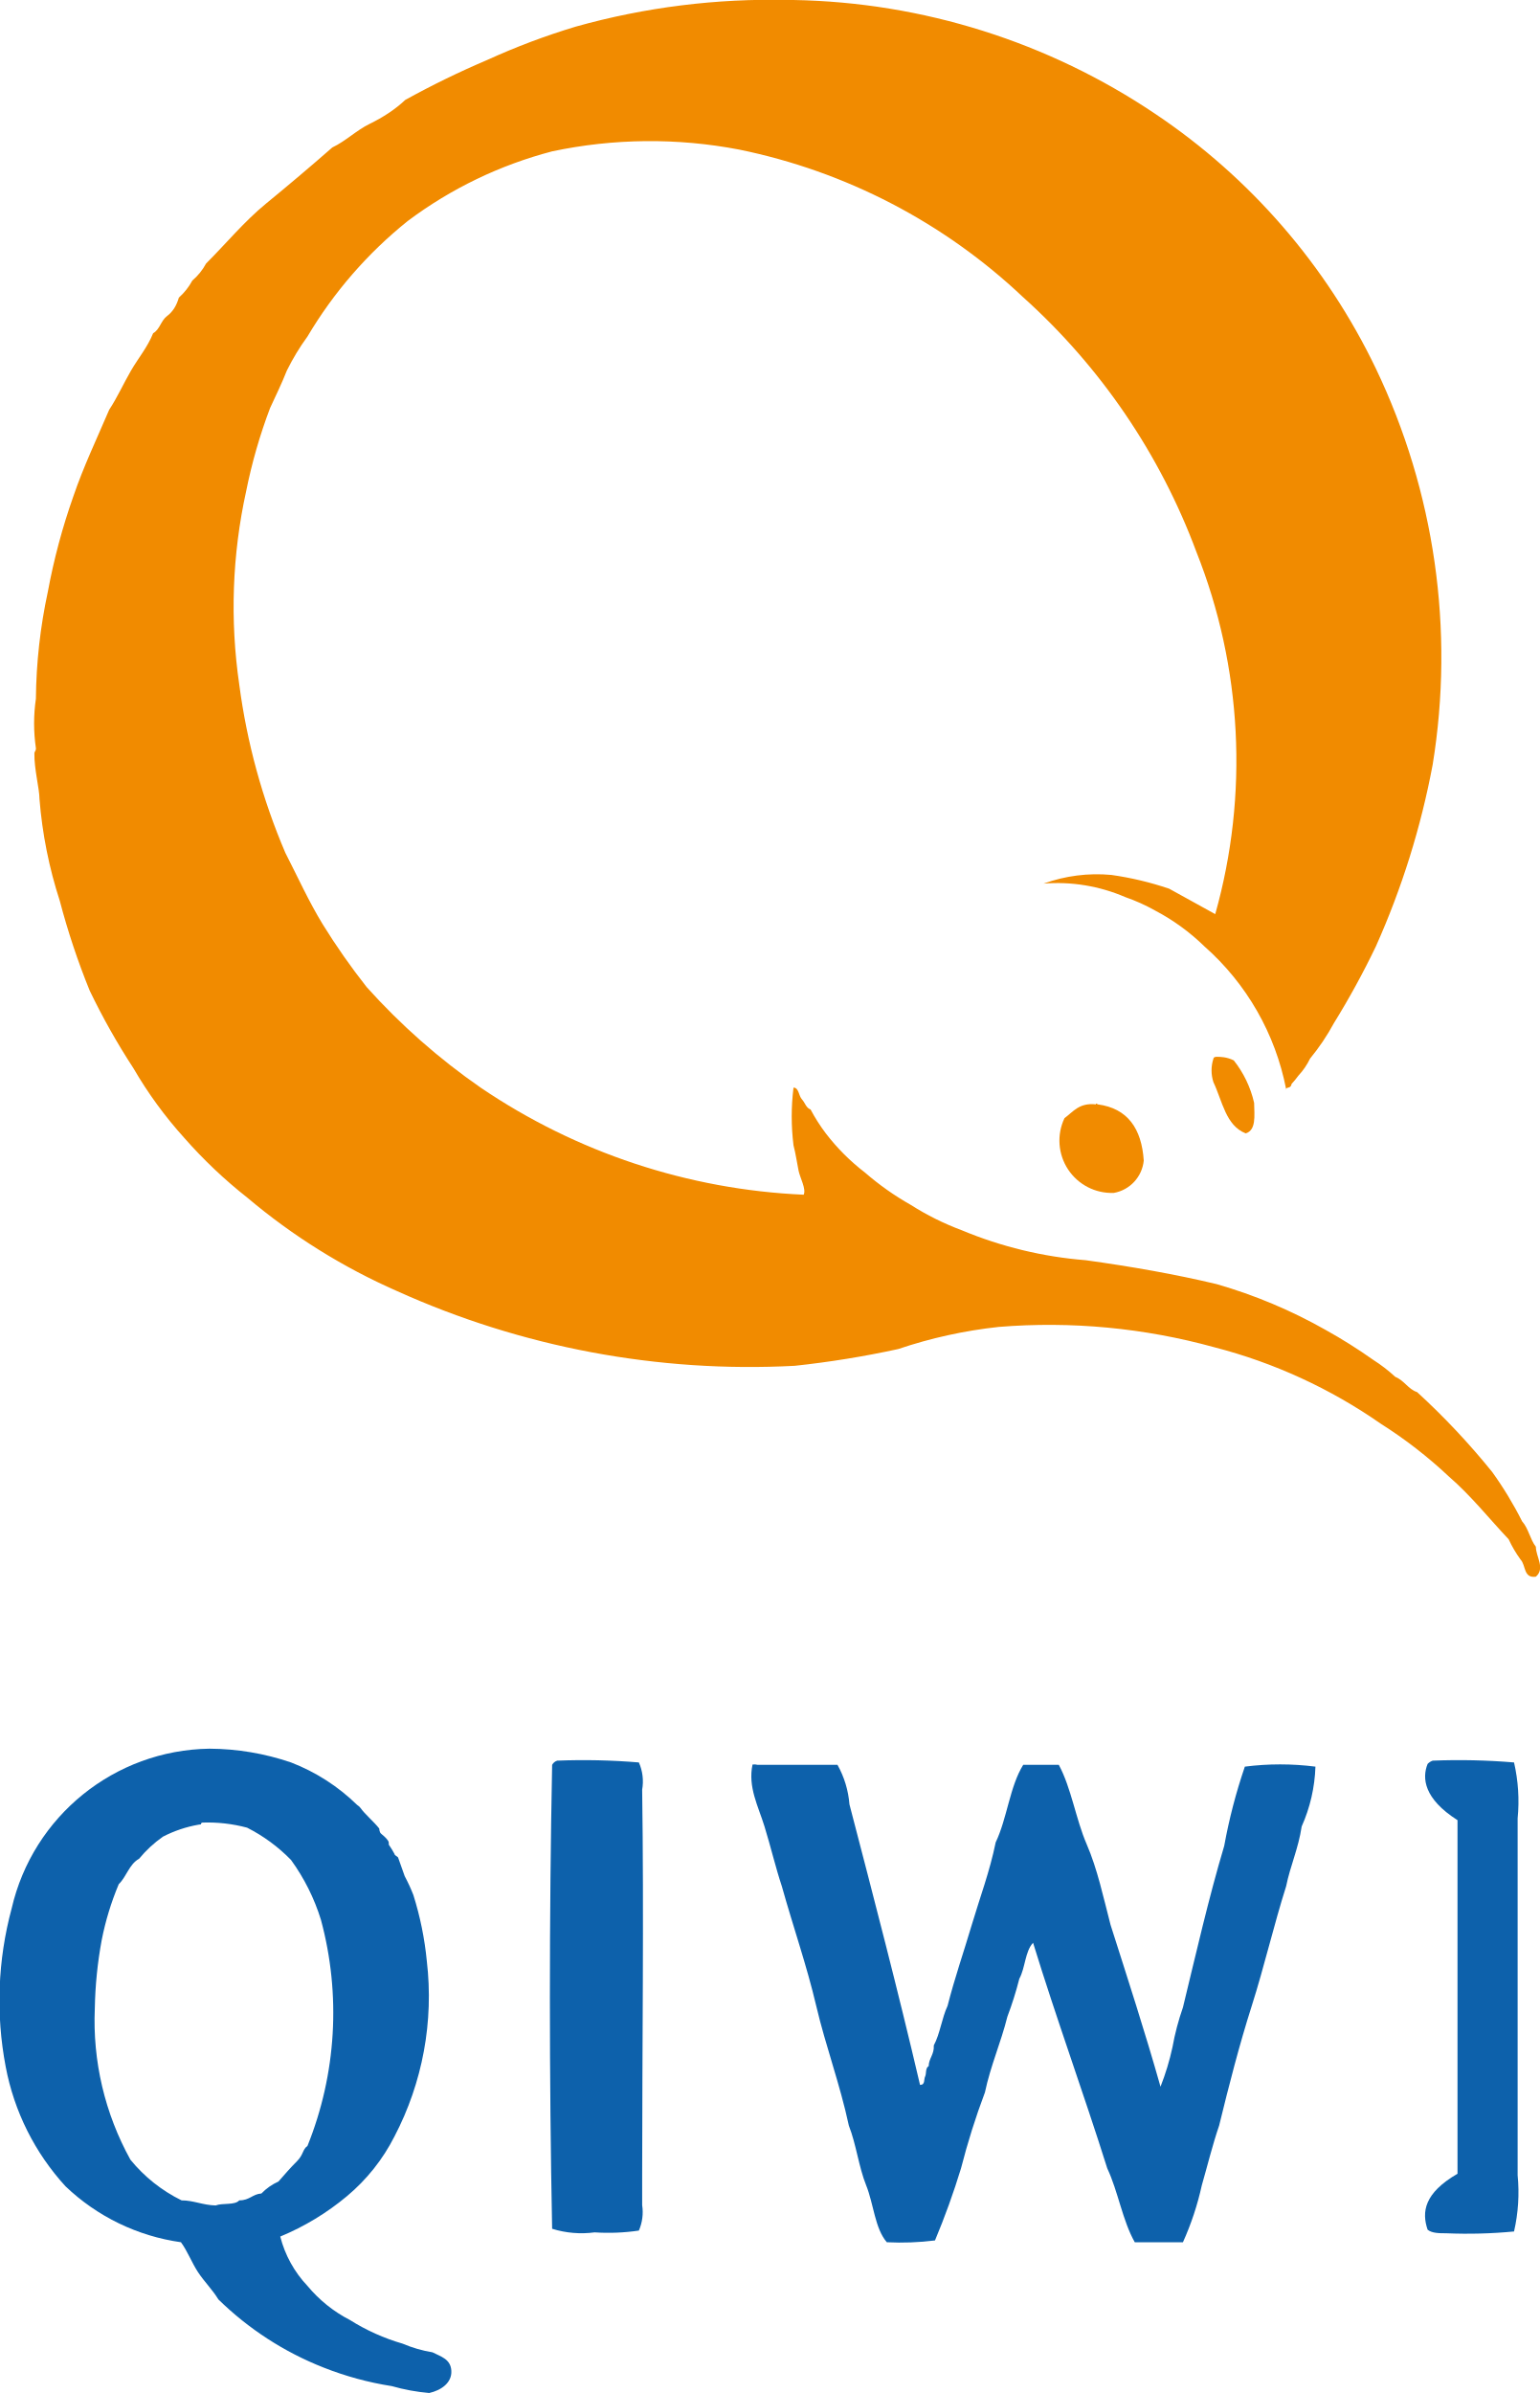
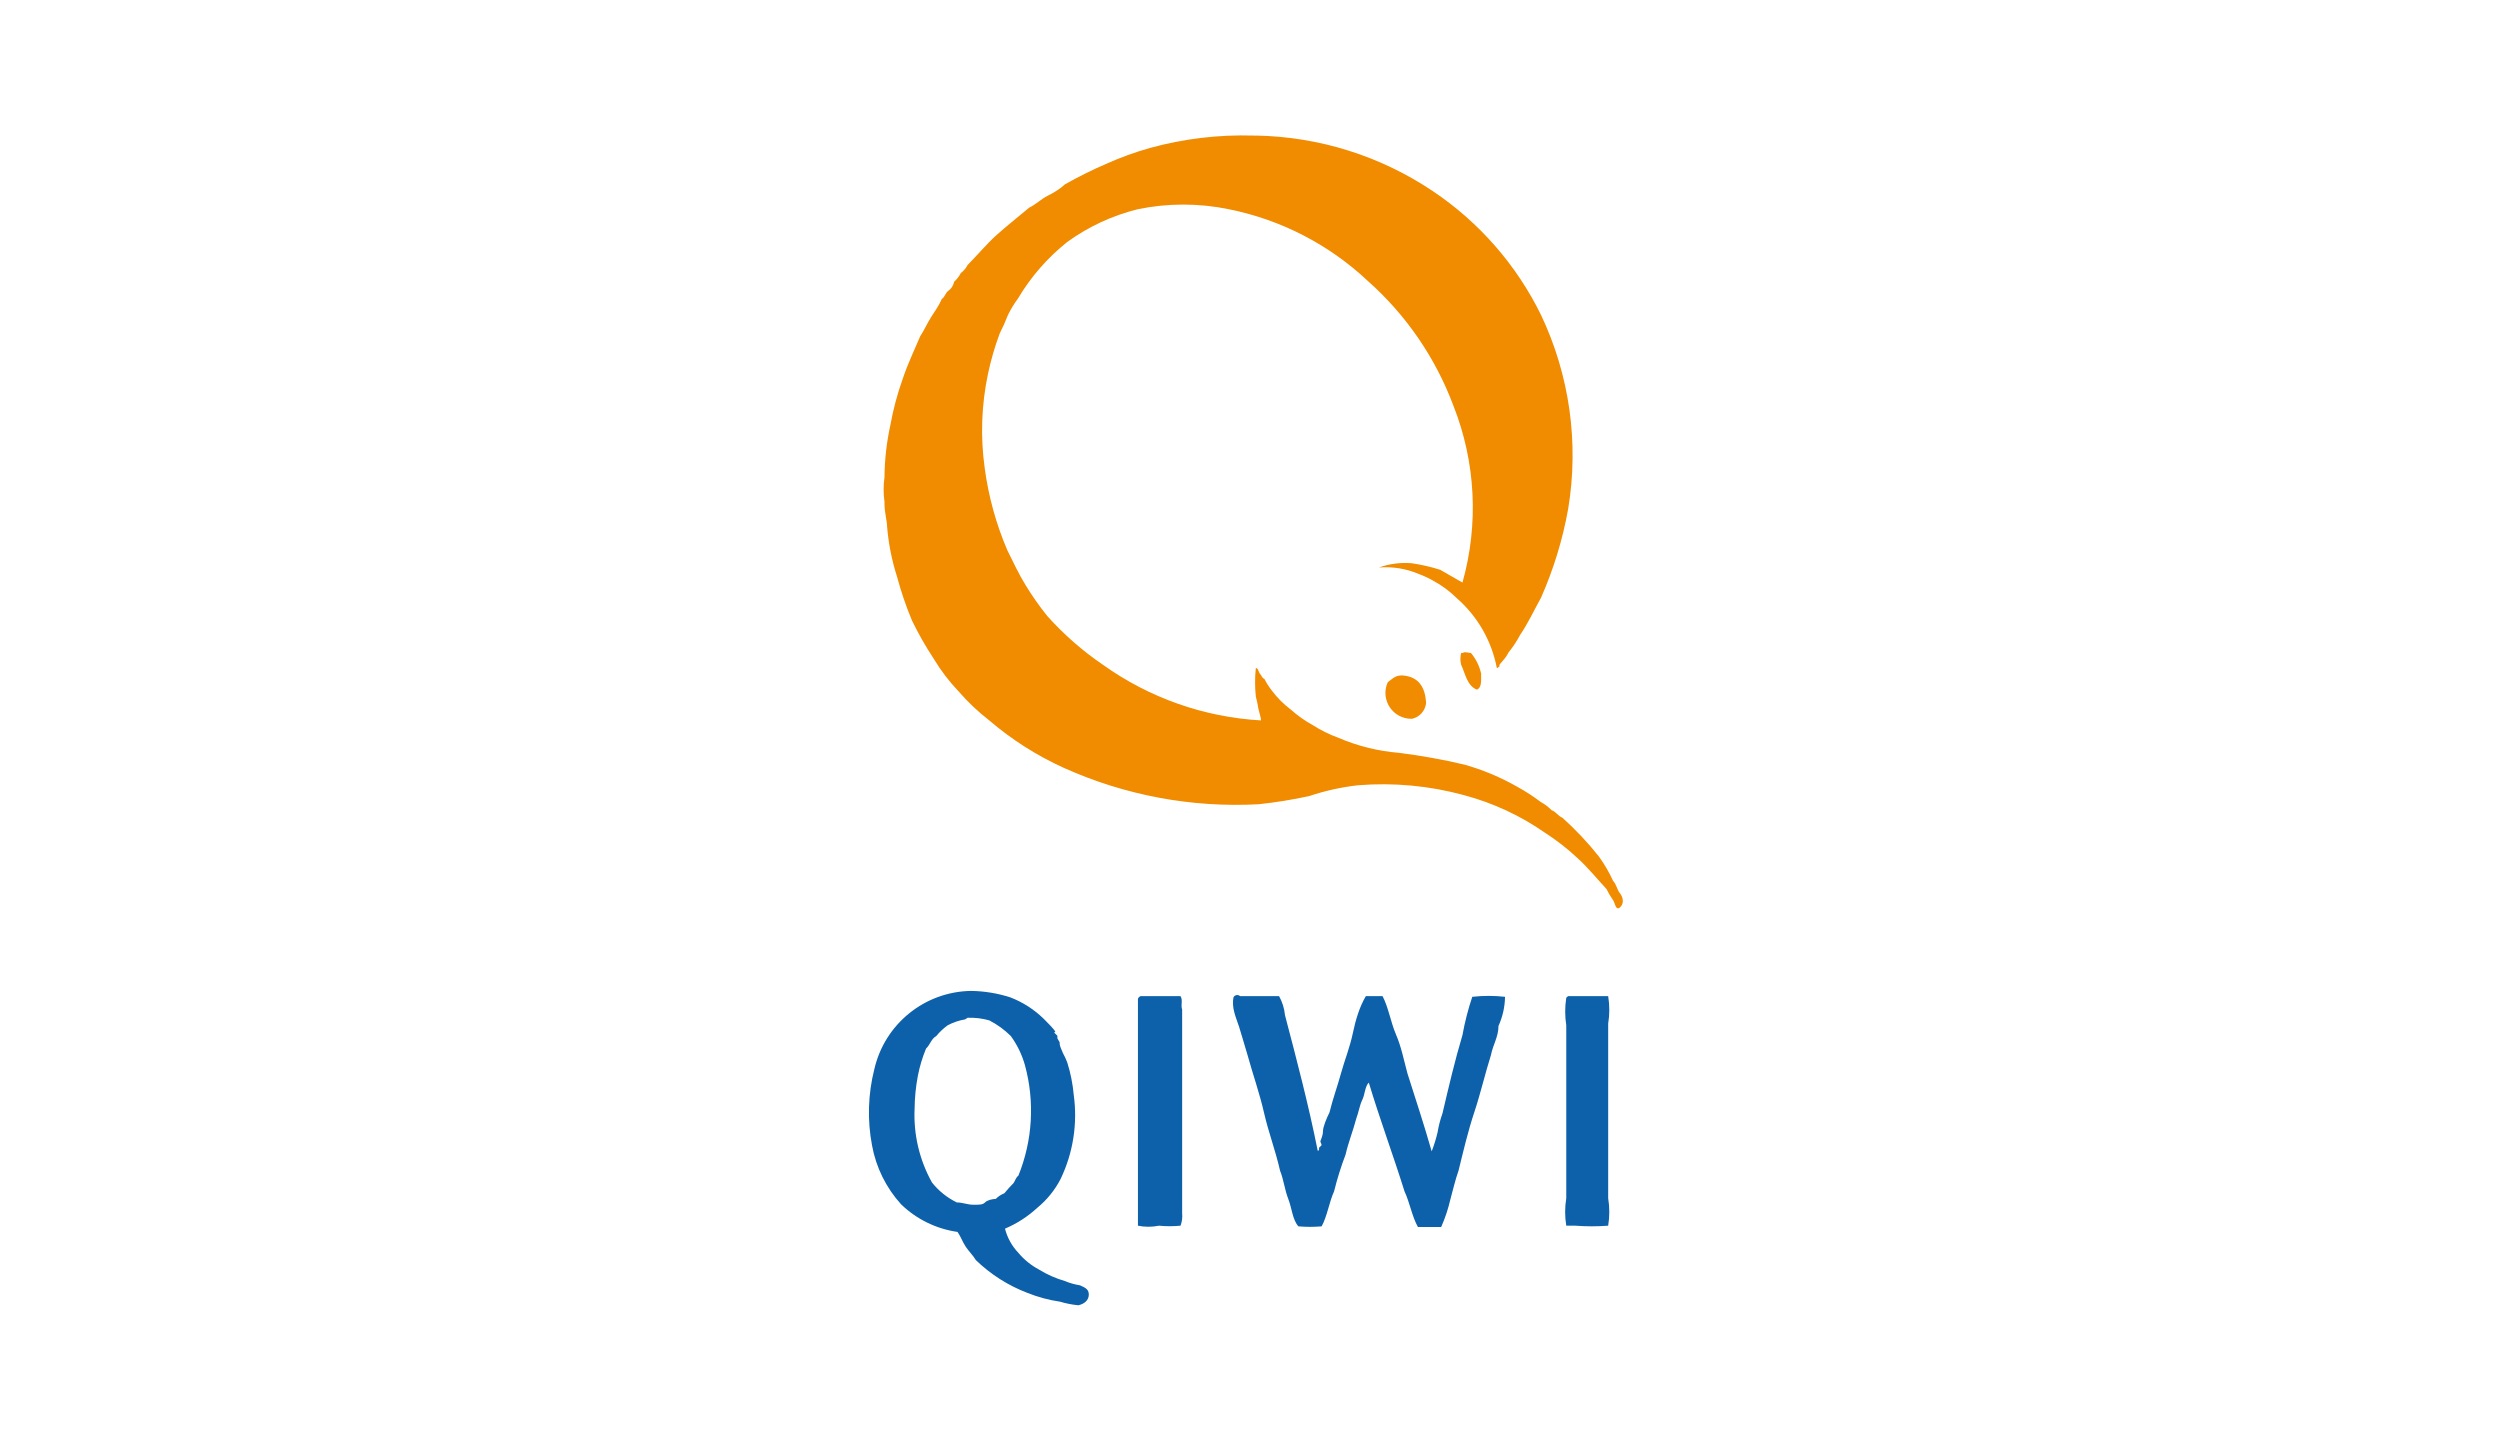
- <svg xmlns="http://www.w3.org/2000/svg" viewBox="0 0 51.47 80">
+ <svg xmlns="http://www.w3.org/2000/svg" xmlns:xlink="http://www.w3.org/1999/xlink" viewBox="0 0 71 41">
  <defs>
-     <style>.cls-1{fill:#f18b00;}.cls-1,.cls-2{fill-rule:evenodd;}.cls-2{fill:#0d61ab;}</style>
+     <style>.cls-1{fill:#f18b00;}.cls-1,.cls-2{fill-rule:evenodd;}.cls-2{fill:#0d61ab;}.cls-3{fill:#999;opacity:0;}</style>
+     <symbol id="Новый_символ_59" data-name="Новый символ 59" viewBox="0 0 76 44">
+       <path class="cls-1" d="M45.71,20.4a3.77,3.77,0,0,0-1.22-2.13,3.15,3.15,0,0,0-.73-.54,2.89,2.89,0,0,0-.43-.2,2.58,2.58,0,0,0-1.22-.2,2.39,2.39,0,0,1,1-.13,5.55,5.55,0,0,1,.87.2l.68.39a8.45,8.45,0,0,0-.28-5.41,9.57,9.57,0,0,0-2.61-3.8,8.69,8.69,0,0,0-4.24-2.19,6.89,6.89,0,0,0-2.79,0,6.24,6.24,0,0,0-2.15,1,6.35,6.35,0,0,0-1.5,1.72,3.3,3.3,0,0,0-.31.51,5.62,5.62,0,0,1-.25.56,8.59,8.59,0,0,0-.36,1.24,8.34,8.34,0,0,0-.1,2.87,9.59,9.59,0,0,0,.69,2.51c.18.36.35.73.56,1.07a8.81,8.81,0,0,0,.66.94,9.32,9.32,0,0,0,1.7,1.49A9.2,9.2,0,0,0,38.51,22c0-.08-.06-.25-.08-.35a3.61,3.61,0,0,0-.08-.38,4.22,4.22,0,0,1,0-.87c.08,0,.08.13.13.18s.06.13.13.15a2.21,2.21,0,0,0,.23.36,2.9,2.9,0,0,0,.58.58,3.63,3.63,0,0,0,.68.48,3.94,3.94,0,0,0,.77.38,5.91,5.91,0,0,0,1.85.46,18.76,18.76,0,0,1,2,.36,7.17,7.17,0,0,1,1.62.68,5.76,5.76,0,0,1,.71.46,1.37,1.37,0,0,1,.33.25c.14.05.2.18.33.23a9.68,9.68,0,0,1,1.12,1.19,4.47,4.47,0,0,1,.43.74c.1.1.12.27.21.38s.14.31,0,.43-.15-.17-.23-.25a2.29,2.29,0,0,1-.18-.31c-.29-.31-.56-.65-.88-.94a7.06,7.06,0,0,0-1-.78,7.87,7.87,0,0,0-2.48-1.15,9.41,9.41,0,0,0-3.23-.3,7.25,7.25,0,0,0-1.49.33,14.34,14.34,0,0,1-1.55.25,12.8,12.8,0,0,1-5.94-1.11A9.56,9.56,0,0,1,30.21,22a6.57,6.57,0,0,1-.94-.89,5.67,5.67,0,0,1-.76-1,10,10,0,0,1-.66-1.16,10.69,10.69,0,0,1-.46-1.35,6.82,6.82,0,0,1-.3-1.52c0-.15-.08-.45-.08-.69,0,0,0,0,0-.07a2.62,2.62,0,0,1,0-.74,7.77,7.77,0,0,1,.18-1.6,9,9,0,0,1,.38-1.42c.15-.45.35-.86.53-1.29.12-.18.21-.39.33-.58s.24-.35.33-.56c.1-.06.11-.19.2-.25s.15-.16.18-.28a.86.86,0,0,0,.2-.26.74.74,0,0,0,.21-.25c.3-.3.57-.63.88-.91s.67-.56,1-.84c.21-.1.36-.26.56-.36s.38-.21.53-.35A13,13,0,0,1,33.79,5a9.75,9.75,0,0,1,1.32-.48,10.73,10.73,0,0,1,3.17-.38s.06,0,.07,0a10,10,0,0,1,5.41,1.7,9.69,9.69,0,0,1,3.3,3.78,10,10,0,0,1,.83,5.91,11.87,11.87,0,0,1-.83,2.72c-.21.38-.4.79-.64,1.14a3.24,3.24,0,0,1-.35.53,1.2,1.2,0,0,1-.18.26l-.1.12s0,.05,0,.05S45.71,20.42,45.71,20.4Z" />
+       <path class="cls-1" d="M45.1,21.06c-.3-.12-.35-.48-.48-.76a.73.73,0,0,1,0-.36l.05,0c.08-.05.15,0,.25,0a1.49,1.49,0,0,1,.31.63C45.23,20.8,45.25,21,45.1,21.06Z" />
+       <path class="cls-1" d="M42.87,20.63s0,0,0,0c.45.05.65.35.68.83a.55.55,0,0,1-.43.49.79.79,0,0,1-.74-1.12C42.53,20.73,42.62,20.6,42.87,20.63Z" />
+       <path class="cls-2" d="M30.69,37.52a1.67,1.67,0,0,0,.41.74,2.11,2.11,0,0,0,.63.51,3.16,3.16,0,0,0,.79.35,1.92,1.92,0,0,0,.46.13c.12.06.27.1.27.28s-.14.29-.32.33a2.92,2.92,0,0,1-.56-.11,4.35,4.35,0,0,1-1-.27,4.64,4.64,0,0,1-1.57-1c-.09-.15-.21-.26-.31-.41s-.15-.31-.25-.45a3.11,3.11,0,0,1-1.72-.84,3.65,3.65,0,0,1-.89-1.8,5.38,5.38,0,0,1,.07-2.33,3.08,3.08,0,0,1,2.95-2.39,4.08,4.08,0,0,1,1.21.2,3,3,0,0,1,1,.64s0,0,.05.05.2.2.28.3,0,.06,0,.08l.1.1s0,.05,0,.08l.07.12s0,0,0,.05.06.19.1.28a2.28,2.28,0,0,1,.13.28,4.68,4.68,0,0,1,.2,1A4.51,4.51,0,0,1,32.39,36a2.78,2.78,0,0,1-.71.88A3.43,3.43,0,0,1,30.69,37.52Zm-1.22-6.39a1.74,1.74,0,0,0-.53.18,1.83,1.83,0,0,0-.35.33c-.15.08-.19.27-.31.38a4.28,4.28,0,0,0-.25.83,5.6,5.6,0,0,0-.1,1,4.23,4.23,0,0,0,.53,2.26,2.18,2.18,0,0,0,.76.61c.18,0,.32.07.51.07s.28,0,.35-.07.2-.1.33-.11a.78.78,0,0,1,.26-.17,4.12,4.12,0,0,1,.28-.31c.05-.07.07-.17.15-.23a5.29,5.29,0,0,0,.2-3.37,2.84,2.84,0,0,0-.43-.89,2.66,2.66,0,0,0-.66-.48,2.17,2.17,0,0,0-.66-.08s0,0,0,0Z" />
+       <path class="cls-2" d="M34.83,30.42c.4,0,.86,0,1.22,0,.08.13,0,.27.05.41,0,1.86,0,3.86,0,5.76v.46a.83.83,0,0,1-.05.38,3.5,3.5,0,0,1-.66,0,1.6,1.6,0,0,1-.64,0c0-2.25,0-4.68,0-6.93A.14.14,0,0,1,34.83,30.42Z" />
+       <path class="cls-2" d="M37.87,30.42h1.19a1.47,1.47,0,0,1,.18.58c.36,1.37.72,2.74,1,4.14.08,0,0-.09.08-.13s0-.12,0-.15.08-.17.08-.31.11-.4.2-.58c.1-.41.24-.79.35-1.19s.27-.79.36-1.22.21-.82.4-1.14h.51c.18.34.25.8.41,1.17s.24.78.35,1.19c.25.79.51,1.57.74,2.38a4.39,4.39,0,0,0,.18-.58,3.28,3.28,0,0,1,.15-.58c.19-.81.38-1.62.61-2.39a8.34,8.34,0,0,1,.3-1.17,4.52,4.52,0,0,1,1,0,2.23,2.23,0,0,1-.2.89c0,.33-.17.58-.23.89-.18.57-.32,1.18-.51,1.75s-.33,1.17-.48,1.78c-.1.28-.17.59-.25.88a4.6,4.6,0,0,1-.28.84h-.71c-.18-.32-.25-.75-.41-1.09-.35-1.12-.75-2.19-1.09-3.32-.12.12-.12.37-.2.53s-.11.38-.18.56c-.1.38-.24.72-.33,1.11a9.75,9.75,0,0,0-.35,1.12c-.15.33-.21.76-.38,1.07a4.12,4.12,0,0,1-.71,0c-.18-.2-.2-.56-.31-.84s-.14-.59-.25-.86c-.14-.62-.35-1.16-.49-1.77s-.34-1.17-.5-1.75c-.09-.29-.17-.59-.26-.87s-.24-.58-.17-.91A.13.13,0,0,1,37.87,30.42Z" />
+       <path class="cls-2" d="M47.89,30.42c.4,0,.86,0,1.22,0a2.61,2.61,0,0,1,0,.84v5.33a2.61,2.61,0,0,1,0,.84,6.64,6.64,0,0,1-1,0c-.1,0-.22,0-.28,0a2.59,2.59,0,0,1,0-.84V31.31a2.72,2.72,0,0,1,0-.84A.18.18,0,0,1,47.89,30.42Z" />
+       <rect class="cls-3" width="76" height="44" />
+     </symbol>
  </defs>
  <g id="Слой_2" data-name="Слой 2">
    <g id="Слой_1-2" data-name="Слой 1">
-       <path class="cls-1" d="M43,36.41a8.54,8.54,0,0,0-2.73-4.77,7.07,7.07,0,0,0-1.65-1.2,6.18,6.18,0,0,0-1-.45,5.74,5.74,0,0,0-2.73-.45,5.23,5.23,0,0,1,2.27-.29,10.7,10.7,0,0,1,1.93.46l1.54.85a18.92,18.92,0,0,0-.63-12.11A21.54,21.54,0,0,0,34.2,9.93,19.48,19.48,0,0,0,24.71,5a15.81,15.81,0,0,0-6.25.06,13.92,13.92,0,0,0-4.83,2.33,14.29,14.29,0,0,0-3.35,3.86,7.68,7.68,0,0,0-.69,1.14c-.17.43-.37.84-.56,1.25a17.66,17.66,0,0,0-.8,2.78A18,18,0,0,0,8,22.89a21.38,21.38,0,0,0,1.54,5.62c.41.8.79,1.64,1.25,2.39A22.48,22.48,0,0,0,12.26,33a21.84,21.84,0,0,0,3.81,3.36,20.87,20.87,0,0,0,10.8,3.58c.09-.19-.12-.56-.17-.8s-.1-.59-.17-.85a7.79,7.79,0,0,1,0-1.93c.18,0,.17.27.28.39s.14.29.29.34a6,6,0,0,0,.51.8,7.07,7.07,0,0,0,1.31,1.31,9.34,9.34,0,0,0,1.53,1.08,9.09,9.09,0,0,0,1.71.85,13.51,13.51,0,0,0,4.14,1c1.52.21,3,.47,4.38.8a16.79,16.79,0,0,1,3.64,1.53,17.23,17.23,0,0,1,1.59,1,5.19,5.19,0,0,1,.74.57c.3.12.43.41.73.51a24.34,24.34,0,0,1,2.51,2.67,12.25,12.25,0,0,1,1,1.65c.21.23.27.61.46.85,0,.33.32.72,0,1-.42.06-.33-.38-.51-.57a4.06,4.06,0,0,1-.4-.68c-.66-.7-1.26-1.46-2-2.1a15.11,15.11,0,0,0-2.27-1.76,17.29,17.29,0,0,0-5.57-2.56,20.76,20.76,0,0,0-7.21-.68,15.79,15.79,0,0,0-3.36.74,32.47,32.47,0,0,1-3.46.56,28.64,28.64,0,0,1-13.3-2.5,20.6,20.6,0,0,1-5-3.12,15.88,15.88,0,0,1-2.11-2,13.8,13.8,0,0,1-1.7-2.33A22.86,22.86,0,0,1,3,33.12a24.31,24.31,0,0,1-1-3,14.82,14.82,0,0,1-.68-3.41c0-.34-.18-1-.17-1.53,0-.05.06-.09.05-.17a5.7,5.7,0,0,1,0-1.65,17.77,17.77,0,0,1,.4-3.58,21.09,21.09,0,0,1,.85-3.18c.34-1,.79-1.94,1.2-2.9.27-.41.48-.88.73-1.31s.55-.78.74-1.25c.22-.12.26-.42.46-.57s.32-.35.4-.62a2.1,2.1,0,0,0,.45-.57,2,2,0,0,0,.46-.57c.67-.67,1.28-1.41,2-2s1.49-1.24,2.22-1.88c.46-.22.8-.57,1.25-.79s.85-.48,1.19-.8A29.78,29.78,0,0,1,16.3,2,23.33,23.33,0,0,1,19.25.89,24.21,24.21,0,0,1,26.36,0c.1,0,.14-.1.17,0a22.36,22.36,0,0,1,12.1,3.81A21.4,21.4,0,0,1,46,12.32,22.36,22.36,0,0,1,47.9,25.56,27.05,27.05,0,0,1,46,31.64,27.51,27.51,0,0,1,44.6,34.2a7.5,7.5,0,0,1-.8,1.19,2.3,2.3,0,0,1-.39.57,3.11,3.11,0,0,1-.23.28s0,.1-.11.12S43,36.47,43,36.41Z" />
-       <path class="cls-1" d="M41.65,37.89c-.67-.26-.78-1.08-1.08-1.71a1.26,1.26,0,0,1,0-.79s0-.06.11-.06.33,0,.57.12a3.55,3.55,0,0,1,.68,1.42C41.94,37.31,42,37.78,41.65,37.89Z" />
-       <path class="cls-1" d="M36.64,36.92c0-.06.06,0,.06,0,1,.13,1.47.81,1.54,1.88a1.22,1.22,0,0,1-1,1.08,1.75,1.75,0,0,1-1.65-2.5C35.89,37.16,36.08,36.86,36.64,36.92Z" />
-       <path class="cls-2" d="M9.37,74.77a3.74,3.74,0,0,0,.91,1.65,4.55,4.55,0,0,0,1.42,1.14,6.92,6.92,0,0,0,1.76.79,4.35,4.35,0,0,0,1,.29c.27.14.61.22.63.62s-.34.65-.74.74a6.61,6.61,0,0,1-1.25-.23,10.69,10.69,0,0,1-2.28-.62,10.54,10.54,0,0,1-3.52-2.28c-.2-.33-.47-.59-.68-.91s-.35-.7-.57-1a7,7,0,0,1-3.86-1.87,8.16,8.16,0,0,1-2-4A11.82,11.82,0,0,1,.39,63.8,6.89,6.89,0,0,1,7,58.46a8.57,8.57,0,0,1,2.73.46,6.5,6.5,0,0,1,2.21,1.42.41.41,0,0,1,.12.11c.13.19.44.45.62.68,0,0,0,.12.06.17s.17.14.23.23,0,.12.05.17a2.91,2.91,0,0,1,.17.28c0,.05.1.08.12.12s.14.41.22.62a5.89,5.89,0,0,1,.29.63,10.79,10.79,0,0,1,.45,2.21,10.11,10.11,0,0,1-1.08,5.86,6.33,6.33,0,0,1-1.59,2A8.63,8.63,0,0,1,9.37,74.77ZM6.64,61a4.17,4.17,0,0,0-1.19.4,4,4,0,0,0-.8.74c-.33.18-.42.6-.68.85a9.6,9.6,0,0,0-.57,1.87,13.86,13.86,0,0,0-.23,2.28A9.59,9.59,0,0,0,4.36,72.2a5.1,5.1,0,0,0,1.71,1.36c.4,0,.71.16,1.14.17.23-.09.64,0,.79-.17.35,0,.44-.21.74-.23a1.83,1.83,0,0,1,.57-.4c.2-.23.4-.46.62-.68s.18-.39.35-.51a11.92,11.92,0,0,0,.45-7.56,6.84,6.84,0,0,0-1-2,5.54,5.54,0,0,0-1.47-1.08,5.1,5.1,0,0,0-1.48-.17s-.07,0-.06.06Z" />
-       <path class="cls-2" d="M18.63,58.86a22.21,22.21,0,0,1,2.73.06,1.57,1.57,0,0,1,.11.91c.06,4.17,0,8.63,0,12.89,0,.35,0,.69,0,1a1.55,1.55,0,0,1-.11.85,7,7,0,0,1-1.48.06,3.31,3.31,0,0,1-1.42-.12c-.1-5-.1-10.47,0-15.51A.29.29,0,0,1,18.63,58.86Z" />
-       <path class="cls-2" d="M25.33,59H28a3.21,3.21,0,0,1,.4,1.32c.81,3.11,1.62,6.21,2.36,9.38.18,0,.12-.18.17-.28s0-.28.12-.35c0-.25.19-.39.17-.69.21-.39.27-.92.46-1.32.24-.94.54-1.8.81-2.71s.6-1.78.8-2.76c.38-.79.47-1.87.92-2.59H35.4c.42.78.57,1.82.93,2.65s.56,1.78.8,2.7c.57,1.79,1.15,3.57,1.67,5.41a8.49,8.49,0,0,0,.4-1.32,8.61,8.61,0,0,1,.35-1.33c.44-1.81.86-3.66,1.38-5.4a18.3,18.3,0,0,1,.69-2.65,9.32,9.32,0,0,1,2.36,0,5.32,5.32,0,0,1-.46,2c-.11.74-.38,1.31-.52,2-.41,1.29-.73,2.68-1.15,4s-.76,2.65-1.09,4c-.22.64-.39,1.34-.58,2a9.63,9.63,0,0,1-.63,1.9H37.94c-.41-.72-.56-1.71-.92-2.47-.8-2.54-1.7-5-2.48-7.54-.27.28-.26.84-.46,1.2a11.79,11.79,0,0,1-.4,1.27c-.22.88-.56,1.63-.75,2.53a24.3,24.3,0,0,0-.8,2.54,25.4,25.4,0,0,1-.87,2.41,9.28,9.28,0,0,1-1.61.06c-.4-.46-.44-1.28-.69-1.9s-.33-1.36-.58-2c-.3-1.4-.77-2.64-1.09-4s-.77-2.64-1.15-4c-.21-.63-.37-1.32-.58-2s-.56-1.32-.4-2.07A.41.41,0,0,1,25.33,59Z" />
-       <path class="cls-2" d="M47.9,58.86a22,22,0,0,1,2.72.06,5.81,5.81,0,0,1,.12,1.87V72.72a5.87,5.87,0,0,1-.12,1.88,16.52,16.52,0,0,1-2.27.06c-.22,0-.48,0-.62-.12-.2-.59-.12-1.22,1-1.87V60.85c-1.13-.72-1.19-1.41-1-1.88A.42.42,0,0,1,47.9,58.86Z" />
+       <use width="76" height="44" transform="scale(0.93 0.93)" xlink:href="#Новый_символ_59" />
    </g>
  </g>
</svg>
